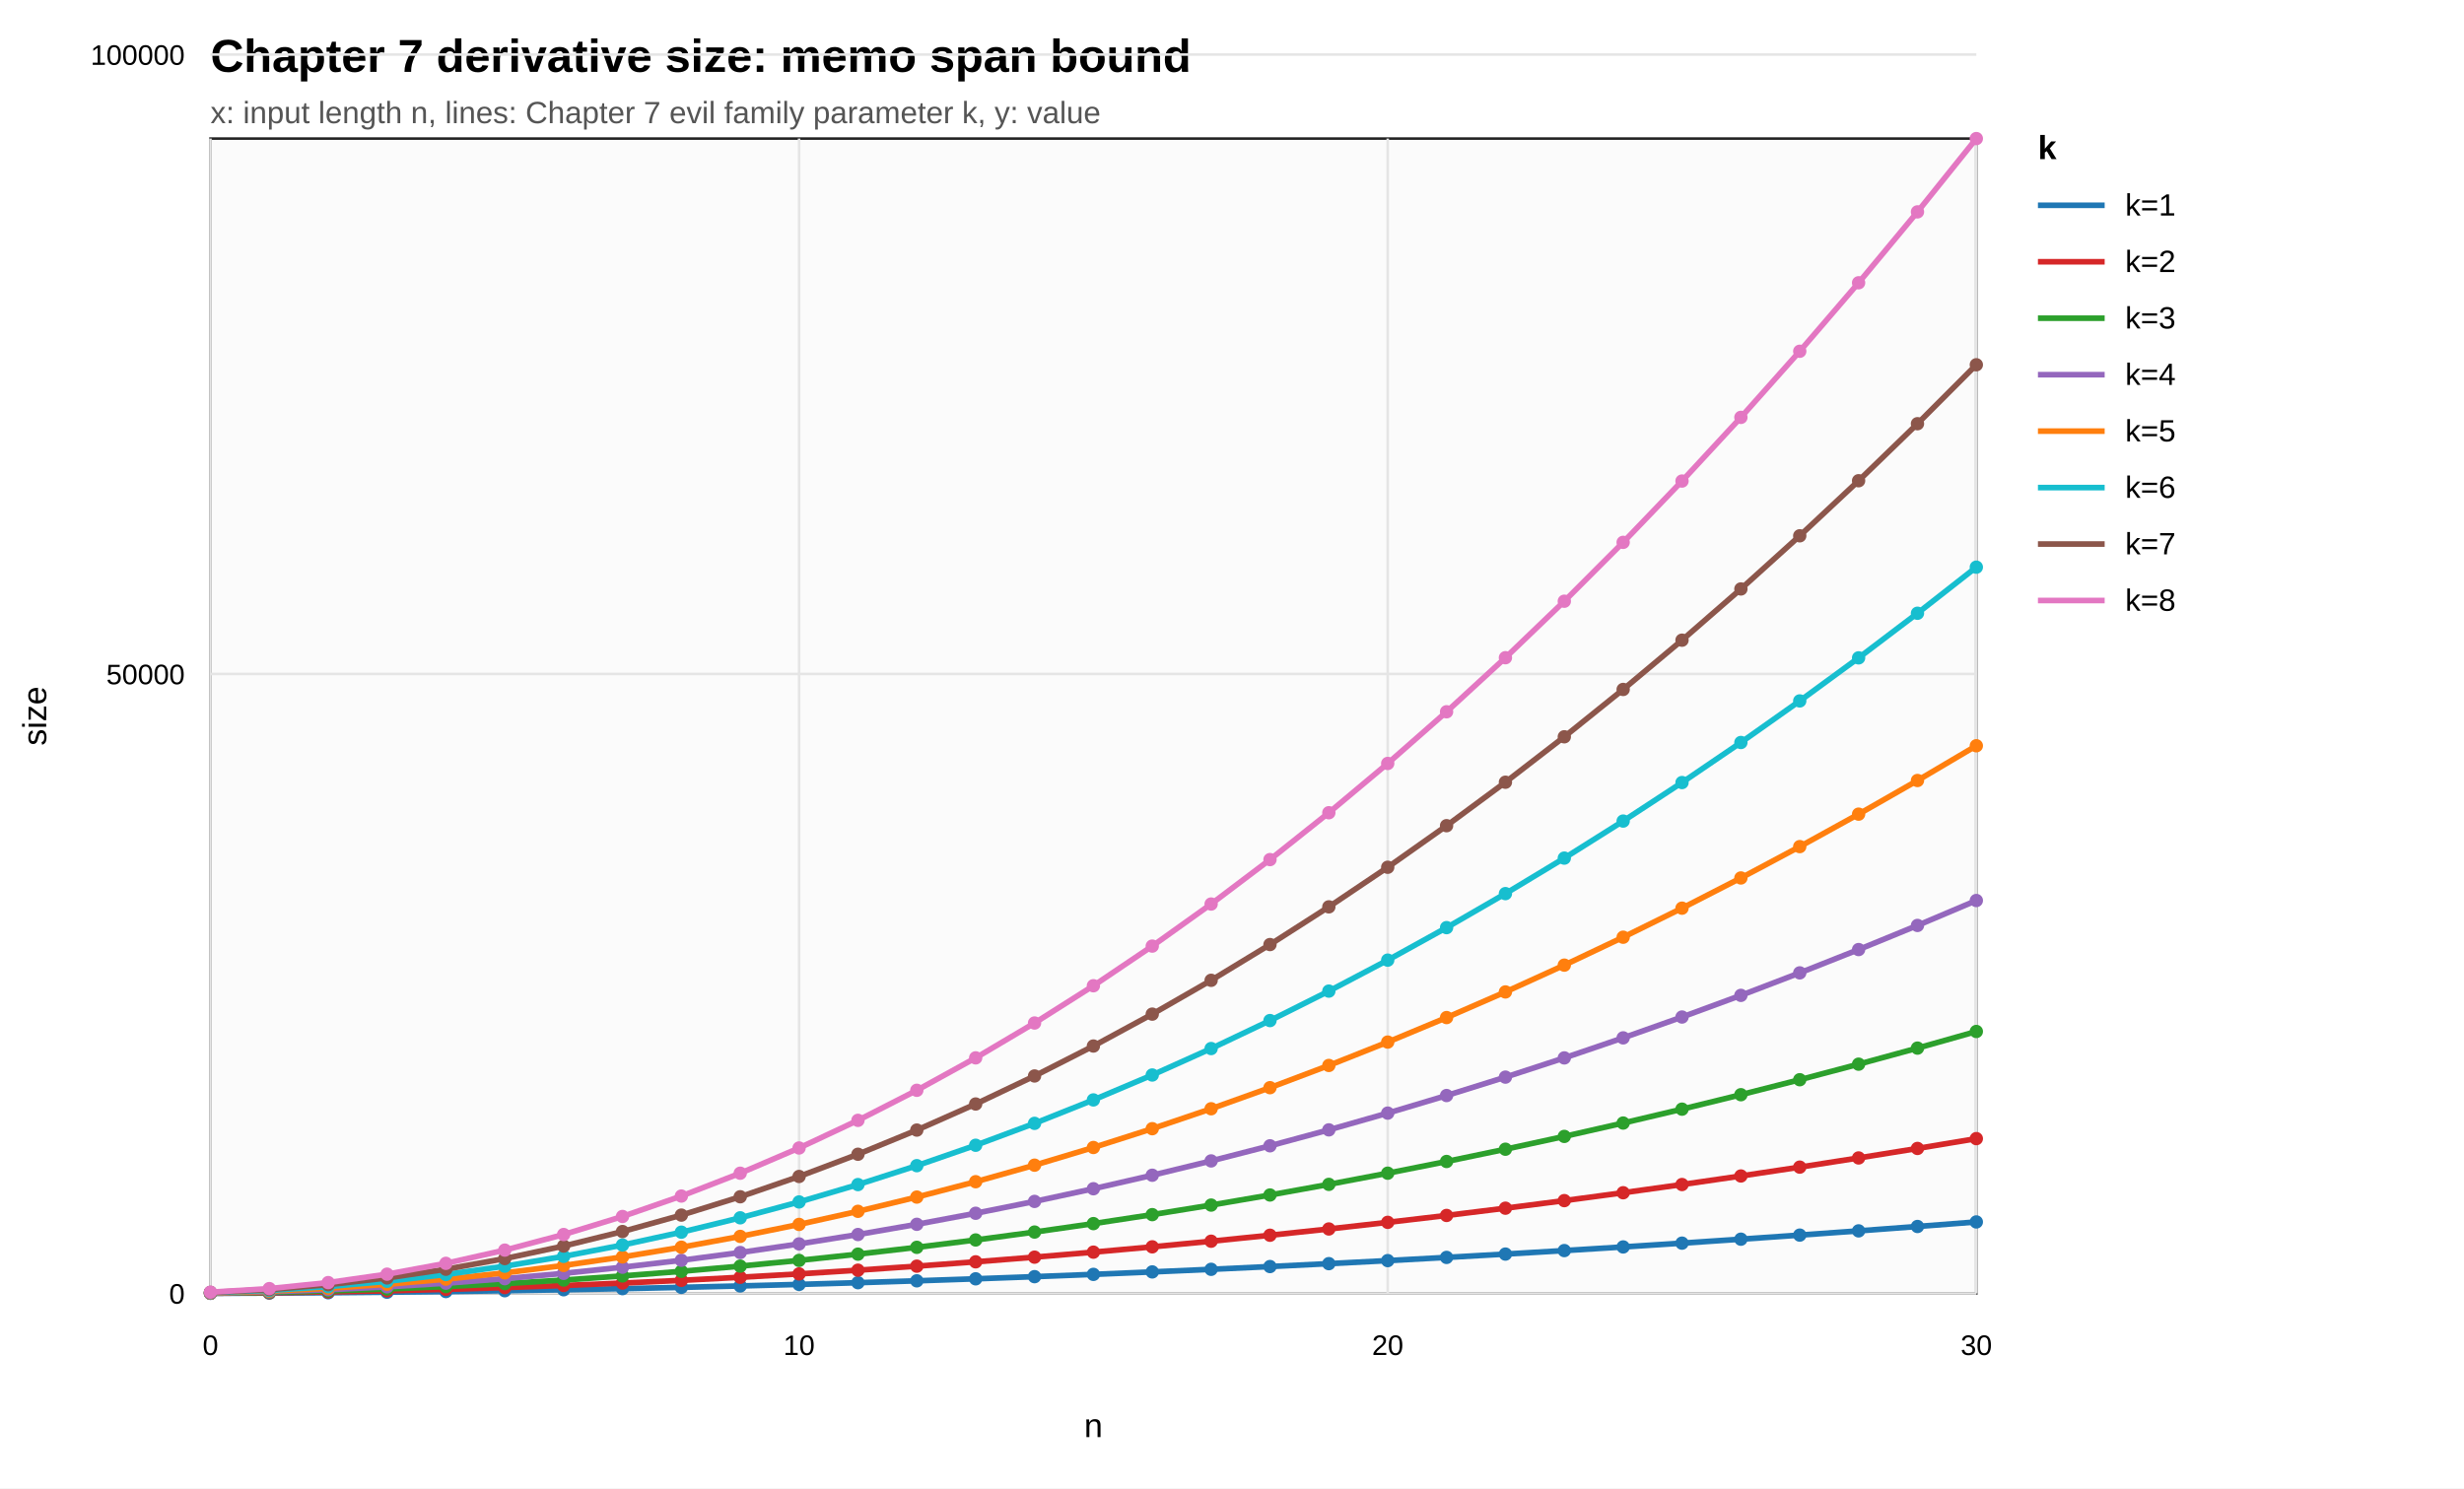
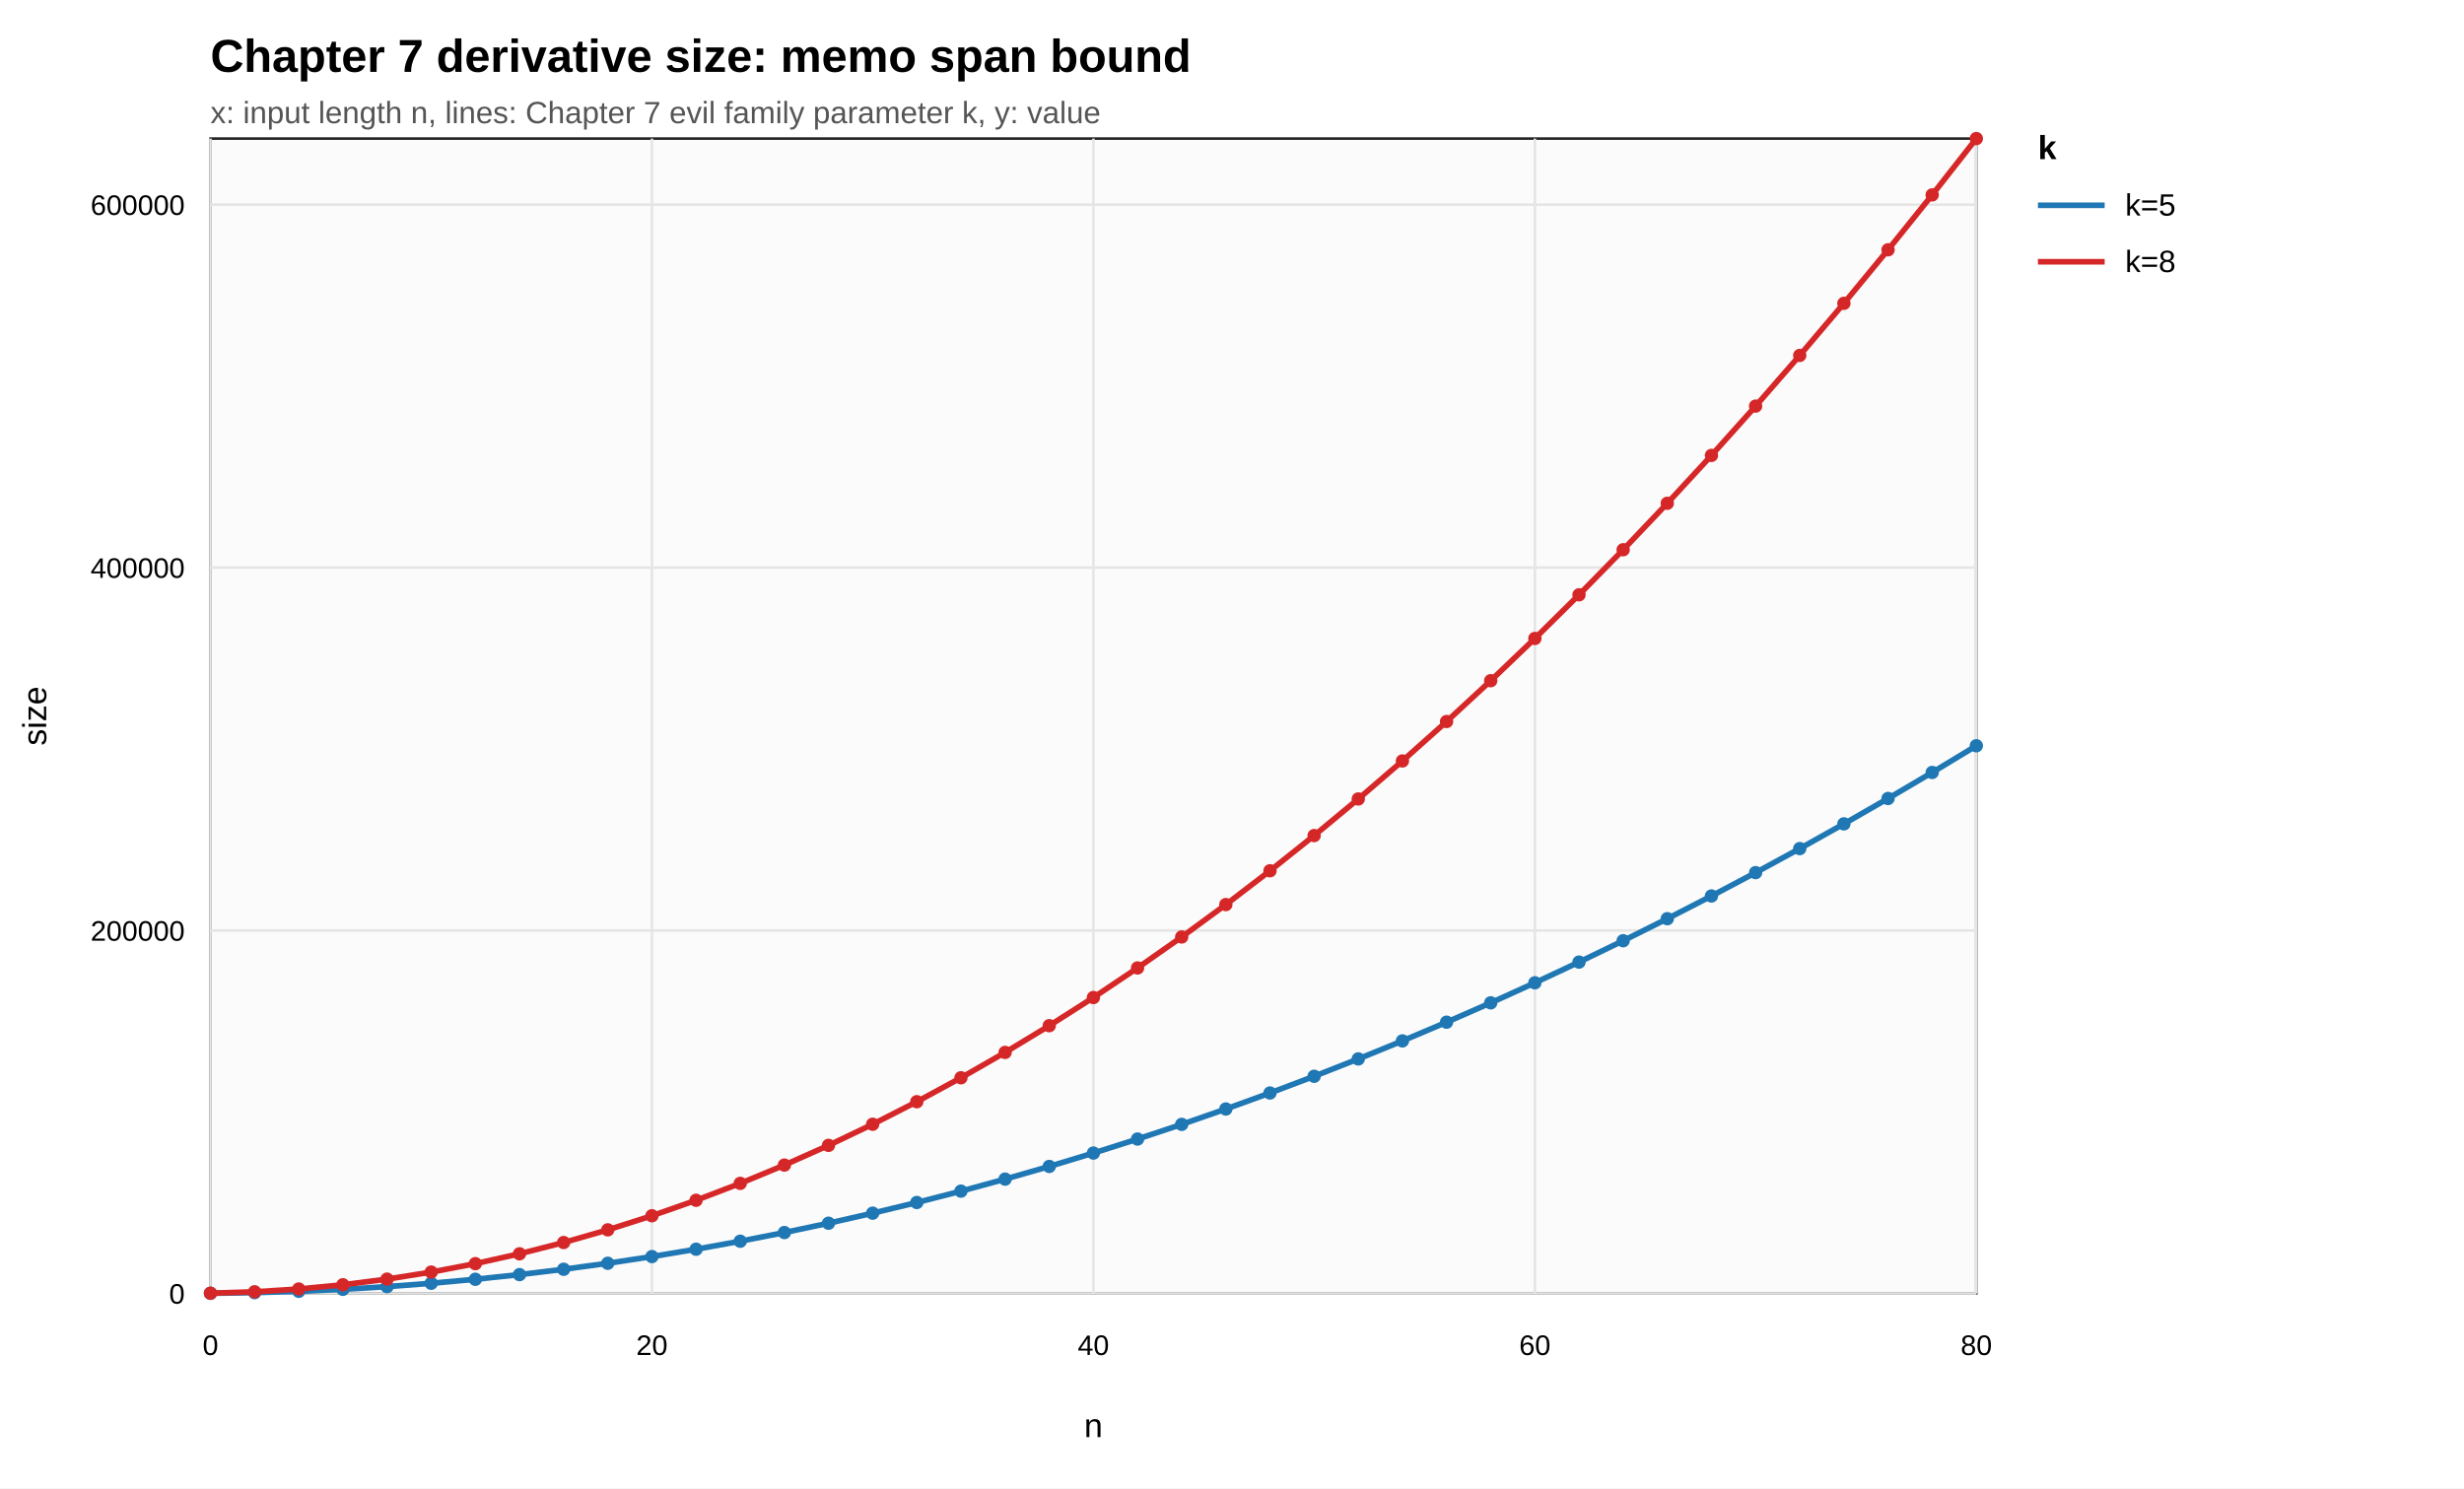
<svg xmlns="http://www.w3.org/2000/svg" width="960" height="580" viewBox="0 0 960 580">
  <rect width="100%" height="100%" fill="#ffffff" />
  <text x="82" y="28" font-family="Arial, sans-serif" font-size="18" font-weight="700">Chapter 7 derivative size: memo span bound</text>
  <text x="82" y="48" font-family="Arial, sans-serif" font-size="12" fill="#555">x: input length n, lines: Chapter 7 evil family parameter k, y: value</text>
  <rect x="82" y="54" width="688" height="450" fill="#fbfbfb" stroke="#222" stroke-width="1" />
  <line x1="82.00" y1="54" x2="82.00" y2="504" stroke="#e5e5e5" stroke-width="1" />
  <text x="82.00" y="528" text-anchor="middle" font-family="Arial, sans-serif" font-size="11">0</text>
-   <line x1="311.33" y1="54" x2="311.33" y2="504" stroke="#e5e5e5" stroke-width="1" />
-   <text x="311.33" y="528" text-anchor="middle" font-family="Arial, sans-serif" font-size="11">10</text>
-   <line x1="540.67" y1="54" x2="540.67" y2="504" stroke="#e5e5e5" stroke-width="1" />
-   <text x="540.67" y="528" text-anchor="middle" font-family="Arial, sans-serif" font-size="11">20</text>
+   <line x1="254.00" y1="54" x2="254.00" y2="504" stroke="#e5e5e5" stroke-width="1" />
+   <text x="254.00" y="528" text-anchor="middle" font-family="Arial, sans-serif" font-size="11">20</text>
+   <line x1="426.00" y1="54" x2="426.00" y2="504" stroke="#e5e5e5" stroke-width="1" />
+   <text x="426.00" y="528" text-anchor="middle" font-family="Arial, sans-serif" font-size="11">40</text>
+   <line x1="598.00" y1="54" x2="598.00" y2="504" stroke="#e5e5e5" stroke-width="1" />
+   <text x="598.00" y="528" text-anchor="middle" font-family="Arial, sans-serif" font-size="11">60</text>
  <line x1="770.00" y1="54" x2="770.00" y2="504" stroke="#e5e5e5" stroke-width="1" />
-   <text x="770.00" y="528" text-anchor="middle" font-family="Arial, sans-serif" font-size="11">30</text>
+   <text x="770.00" y="528" text-anchor="middle" font-family="Arial, sans-serif" font-size="11">80</text>
  <line x1="82" y1="504.00" x2="770" y2="504.00" stroke="#e5e5e5" stroke-width="1" />
  <text x="72" y="508.00" text-anchor="end" font-family="Arial, sans-serif" font-size="11">0</text>
-   <line x1="82" y1="262.63" x2="770" y2="262.63" stroke="#e5e5e5" stroke-width="1" />
-   <text x="72" y="266.63" text-anchor="end" font-family="Arial, sans-serif" font-size="11">50000</text>
-   <line x1="82" y1="21.26" x2="770" y2="21.26" stroke="#e5e5e5" stroke-width="1" />
-   <text x="72" y="25.26" text-anchor="end" font-family="Arial, sans-serif" font-size="11">100000</text>
+   <line x1="82" y1="362.58" x2="770" y2="362.58" stroke="#e5e5e5" stroke-width="1" />
+   <text x="72" y="366.58" text-anchor="end" font-family="Arial, sans-serif" font-size="11">200000</text>
+   <line x1="82" y1="221.17" x2="770" y2="221.17" stroke="#e5e5e5" stroke-width="1" />
+   <text x="72" y="225.17" text-anchor="end" font-family="Arial, sans-serif" font-size="11">400000</text>
+   <line x1="82" y1="79.75" x2="770" y2="79.75" stroke="#e5e5e5" stroke-width="1" />
+   <text x="72" y="83.75" text-anchor="end" font-family="Arial, sans-serif" font-size="11">600000</text>
  <text x="426.00" y="560" text-anchor="middle" font-family="Arial, sans-serif" font-size="13">n</text>
  <text x="18" y="279.00" transform="rotate(-90 18,279.00)" text-anchor="middle" font-family="Arial, sans-serif" font-size="13">size</text>
-   <path d="M82.00,503.97 L104.93,503.88 L127.87,503.74 L150.80,503.54 L173.73,503.28 L196.67,502.96 L219.60,502.58 L242.53,502.15 L265.47,501.65 L288.40,501.10 L311.33,500.50 L334.27,499.83 L357.20,499.10 L380.13,498.32 L403.07,497.48 L426.00,496.59 L448.93,495.63 L471.87,494.62 L494.80,493.54 L517.73,492.41 L540.67,491.23 L563.60,489.98 L586.53,488.68 L609.47,487.32 L632.40,485.90 L655.33,484.42 L678.27,482.88 L701.20,481.29 L724.13,479.64 L747.07,477.93 L770.00,476.16" fill="none" stroke="#1f77b4" stroke-width="2.2" />
+   <path d="M82.00,503.97 L99.20,503.71 L116.40,503.19 L133.60,502.41 L150.80,501.37 L168.00,500.06 L185.20,498.50 L202.40,496.68 L219.60,494.60 L236.80,492.26 L254.00,489.66 L271.20,486.79 L288.40,483.67 L305.60,480.29 L322.80,476.65 L340.00,472.74 L357.20,468.58 L374.40,464.16 L391.60,459.47 L408.80,454.53 L426.00,449.32 L443.20,443.86 L460.40,438.14 L477.60,432.15 L494.80,425.91 L512.00,419.40 L529.20,412.63 L546.40,405.61 L563.60,398.32 L580.80,390.78 L598.00,382.97 L615.20,374.90 L632.40,366.58 L649.60,357.99 L666.80,349.14 L684.00,340.04 L701.20,330.67 L718.40,321.04 L735.60,311.15 L752.80,301.01 L770.00,290.60" fill="none" stroke="#1f77b4" stroke-width="2.2" />
  <circle cx="82.00" cy="503.97" r="2.6" fill="#1f77b4" />
-   <circle cx="104.93" cy="503.88" r="2.6" fill="#1f77b4" />
-   <circle cx="127.87" cy="503.74" r="2.6" fill="#1f77b4" />
-   <circle cx="150.80" cy="503.54" r="2.6" fill="#1f77b4" />
-   <circle cx="173.73" cy="503.28" r="2.6" fill="#1f77b4" />
-   <circle cx="196.67" cy="502.96" r="2.6" fill="#1f77b4" />
-   <circle cx="219.60" cy="502.58" r="2.6" fill="#1f77b4" />
-   <circle cx="242.53" cy="502.15" r="2.6" fill="#1f77b4" />
-   <circle cx="265.47" cy="501.65" r="2.6" fill="#1f77b4" />
-   <circle cx="288.40" cy="501.10" r="2.6" fill="#1f77b4" />
-   <circle cx="311.33" cy="500.50" r="2.6" fill="#1f77b4" />
-   <circle cx="334.27" cy="499.83" r="2.6" fill="#1f77b4" />
-   <circle cx="357.20" cy="499.10" r="2.6" fill="#1f77b4" />
-   <circle cx="380.13" cy="498.32" r="2.6" fill="#1f77b4" />
-   <circle cx="403.07" cy="497.48" r="2.6" fill="#1f77b4" />
-   <circle cx="426.00" cy="496.59" r="2.6" fill="#1f77b4" />
-   <circle cx="448.93" cy="495.63" r="2.6" fill="#1f77b4" />
-   <circle cx="471.87" cy="494.62" r="2.6" fill="#1f77b4" />
-   <circle cx="494.80" cy="493.54" r="2.6" fill="#1f77b4" />
-   <circle cx="517.73" cy="492.41" r="2.6" fill="#1f77b4" />
-   <circle cx="540.67" cy="491.23" r="2.6" fill="#1f77b4" />
-   <circle cx="563.60" cy="489.98" r="2.6" fill="#1f77b4" />
-   <circle cx="586.53" cy="488.68" r="2.6" fill="#1f77b4" />
-   <circle cx="609.47" cy="487.32" r="2.6" fill="#1f77b4" />
-   <circle cx="632.40" cy="485.90" r="2.6" fill="#1f77b4" />
-   <circle cx="655.33" cy="484.42" r="2.6" fill="#1f77b4" />
-   <circle cx="678.27" cy="482.88" r="2.6" fill="#1f77b4" />
-   <circle cx="701.20" cy="481.29" r="2.6" fill="#1f77b4" />
-   <circle cx="724.13" cy="479.64" r="2.6" fill="#1f77b4" />
-   <circle cx="747.07" cy="477.93" r="2.6" fill="#1f77b4" />
-   <circle cx="770.00" cy="476.16" r="2.6" fill="#1f77b4" />
-   <path d="M82.00,503.94 L104.93,503.75 L127.87,503.44 L150.80,503.00 L173.73,502.43 L196.67,501.74 L219.60,500.92 L242.53,499.98 L265.47,498.92 L288.40,497.72 L311.33,496.41 L334.27,494.96 L357.20,493.39 L380.13,491.70 L403.07,489.88 L426.00,487.93 L448.93,485.86 L471.87,483.67 L494.80,481.34 L517.73,478.90 L540.67,476.32 L563.60,473.63 L586.53,470.80 L609.47,467.85 L632.40,464.78 L655.33,461.58 L678.27,458.25 L701.20,454.80 L724.13,451.22 L747.07,447.52 L770.00,443.69" fill="none" stroke="#d62728" stroke-width="2.2" />
-   <circle cx="82.00" cy="503.94" r="2.6" fill="#d62728" />
-   <circle cx="104.93" cy="503.75" r="2.6" fill="#d62728" />
-   <circle cx="127.87" cy="503.44" r="2.6" fill="#d62728" />
-   <circle cx="150.80" cy="503.00" r="2.6" fill="#d62728" />
-   <circle cx="173.73" cy="502.43" r="2.6" fill="#d62728" />
-   <circle cx="196.67" cy="501.74" r="2.6" fill="#d62728" />
-   <circle cx="219.60" cy="500.92" r="2.6" fill="#d62728" />
-   <circle cx="242.53" cy="499.98" r="2.6" fill="#d62728" />
-   <circle cx="265.47" cy="498.92" r="2.6" fill="#d62728" />
-   <circle cx="288.40" cy="497.72" r="2.6" fill="#d62728" />
-   <circle cx="311.33" cy="496.41" r="2.6" fill="#d62728" />
-   <circle cx="334.27" cy="494.96" r="2.6" fill="#d62728" />
-   <circle cx="357.20" cy="493.39" r="2.6" fill="#d62728" />
-   <circle cx="380.13" cy="491.70" r="2.6" fill="#d62728" />
-   <circle cx="403.07" cy="489.88" r="2.6" fill="#d62728" />
-   <circle cx="426.00" cy="487.93" r="2.6" fill="#d62728" />
-   <circle cx="448.93" cy="485.86" r="2.6" fill="#d62728" />
-   <circle cx="471.87" cy="483.67" r="2.6" fill="#d62728" />
-   <circle cx="494.80" cy="481.34" r="2.6" fill="#d62728" />
-   <circle cx="517.73" cy="478.90" r="2.6" fill="#d62728" />
-   <circle cx="540.67" cy="476.32" r="2.6" fill="#d62728" />
-   <circle cx="563.60" cy="473.63" r="2.6" fill="#d62728" />
-   <circle cx="586.53" cy="470.80" r="2.6" fill="#d62728" />
-   <circle cx="609.47" cy="467.85" r="2.6" fill="#d62728" />
-   <circle cx="632.40" cy="464.78" r="2.6" fill="#d62728" />
-   <circle cx="655.33" cy="461.58" r="2.6" fill="#d62728" />
-   <circle cx="678.27" cy="458.25" r="2.6" fill="#d62728" />
-   <circle cx="701.20" cy="454.80" r="2.6" fill="#d62728" />
-   <circle cx="724.13" cy="451.22" r="2.6" fill="#d62728" />
-   <circle cx="747.07" cy="447.52" r="2.6" fill="#d62728" />
-   <circle cx="770.00" cy="443.69" r="2.6" fill="#d62728" />
-   <path d="M82.00,503.89 L104.93,503.58 L127.87,503.04 L150.80,502.30 L173.73,501.34 L196.67,500.18 L219.60,498.80 L242.53,497.20 L265.47,495.40 L288.40,493.38 L311.33,491.15 L334.27,488.71 L357.20,486.05 L380.13,483.18 L403.07,480.10 L426.00,476.81 L448.93,473.31 L471.87,469.59 L494.80,465.66 L517.73,461.52 L540.67,457.16 L563.60,452.60 L586.53,447.82 L609.47,442.83 L632.40,437.62 L655.33,432.21 L678.27,426.58 L701.20,420.74 L724.13,414.68 L747.07,408.42 L770.00,401.94" fill="none" stroke="#2ca02c" stroke-width="2.2" />
-   <circle cx="82.00" cy="503.89" r="2.6" fill="#2ca02c" />
-   <circle cx="104.93" cy="503.58" r="2.6" fill="#2ca02c" />
-   <circle cx="127.87" cy="503.04" r="2.6" fill="#2ca02c" />
-   <circle cx="150.80" cy="502.30" r="2.6" fill="#2ca02c" />
-   <circle cx="173.73" cy="501.34" r="2.6" fill="#2ca02c" />
-   <circle cx="196.67" cy="500.18" r="2.6" fill="#2ca02c" />
-   <circle cx="219.60" cy="498.80" r="2.6" fill="#2ca02c" />
-   <circle cx="242.53" cy="497.20" r="2.6" fill="#2ca02c" />
-   <circle cx="265.47" cy="495.40" r="2.6" fill="#2ca02c" />
-   <circle cx="288.40" cy="493.38" r="2.6" fill="#2ca02c" />
-   <circle cx="311.33" cy="491.15" r="2.6" fill="#2ca02c" />
-   <circle cx="334.27" cy="488.71" r="2.6" fill="#2ca02c" />
-   <circle cx="357.20" cy="486.05" r="2.6" fill="#2ca02c" />
-   <circle cx="380.13" cy="483.18" r="2.6" fill="#2ca02c" />
-   <circle cx="403.07" cy="480.10" r="2.6" fill="#2ca02c" />
-   <circle cx="426.00" cy="476.81" r="2.6" fill="#2ca02c" />
-   <circle cx="448.93" cy="473.31" r="2.6" fill="#2ca02c" />
-   <circle cx="471.87" cy="469.59" r="2.6" fill="#2ca02c" />
-   <circle cx="494.80" cy="465.66" r="2.6" fill="#2ca02c" />
-   <circle cx="517.73" cy="461.52" r="2.6" fill="#2ca02c" />
-   <circle cx="540.67" cy="457.16" r="2.6" fill="#2ca02c" />
-   <circle cx="563.60" cy="452.60" r="2.6" fill="#2ca02c" />
-   <circle cx="586.53" cy="447.82" r="2.6" fill="#2ca02c" />
-   <circle cx="609.47" cy="442.83" r="2.6" fill="#2ca02c" />
-   <circle cx="632.40" cy="437.62" r="2.6" fill="#2ca02c" />
-   <circle cx="655.33" cy="432.21" r="2.6" fill="#2ca02c" />
-   <circle cx="678.27" cy="426.58" r="2.6" fill="#2ca02c" />
-   <circle cx="701.20" cy="420.74" r="2.6" fill="#2ca02c" />
-   <circle cx="724.13" cy="414.68" r="2.6" fill="#2ca02c" />
-   <circle cx="747.07" cy="408.42" r="2.6" fill="#2ca02c" />
-   <circle cx="770.00" cy="401.94" r="2.6" fill="#2ca02c" />
-   <path d="M82.00,503.84 L104.93,503.36 L127.87,502.57 L150.80,501.45 L173.73,500.02 L196.67,498.26 L219.60,496.19 L242.53,493.80 L265.47,491.10 L288.40,488.07 L311.33,484.72 L334.27,481.06 L357.20,477.08 L380.13,472.78 L403.07,468.16 L426.00,463.22 L448.93,457.96 L471.87,452.38 L494.80,446.49 L517.73,440.28 L540.67,433.75 L563.60,426.90 L586.53,419.73 L609.47,412.24 L632.40,404.43 L655.33,396.31 L678.27,387.87 L701.20,379.10 L724.13,370.02 L747.07,360.62 L770.00,350.91" fill="none" stroke="#9467bd" stroke-width="2.2" />
-   <circle cx="82.00" cy="503.84" r="2.6" fill="#9467bd" />
-   <circle cx="104.93" cy="503.36" r="2.6" fill="#9467bd" />
-   <circle cx="127.87" cy="502.57" r="2.6" fill="#9467bd" />
-   <circle cx="150.80" cy="501.45" r="2.6" fill="#9467bd" />
-   <circle cx="173.73" cy="500.02" r="2.6" fill="#9467bd" />
-   <circle cx="196.67" cy="498.26" r="2.6" fill="#9467bd" />
-   <circle cx="219.60" cy="496.19" r="2.6" fill="#9467bd" />
-   <circle cx="242.53" cy="493.80" r="2.6" fill="#9467bd" />
-   <circle cx="265.47" cy="491.10" r="2.6" fill="#9467bd" />
-   <circle cx="288.40" cy="488.07" r="2.6" fill="#9467bd" />
-   <circle cx="311.33" cy="484.72" r="2.6" fill="#9467bd" />
-   <circle cx="334.27" cy="481.06" r="2.6" fill="#9467bd" />
-   <circle cx="357.20" cy="477.08" r="2.6" fill="#9467bd" />
-   <circle cx="380.13" cy="472.78" r="2.6" fill="#9467bd" />
-   <circle cx="403.07" cy="468.16" r="2.6" fill="#9467bd" />
-   <circle cx="426.00" cy="463.22" r="2.6" fill="#9467bd" />
-   <circle cx="448.93" cy="457.96" r="2.6" fill="#9467bd" />
-   <circle cx="471.87" cy="452.38" r="2.6" fill="#9467bd" />
-   <circle cx="494.80" cy="446.49" r="2.6" fill="#9467bd" />
-   <circle cx="517.73" cy="440.28" r="2.6" fill="#9467bd" />
-   <circle cx="540.67" cy="433.75" r="2.6" fill="#9467bd" />
-   <circle cx="563.60" cy="426.90" r="2.6" fill="#9467bd" />
-   <circle cx="586.53" cy="419.73" r="2.6" fill="#9467bd" />
-   <circle cx="609.47" cy="412.24" r="2.6" fill="#9467bd" />
-   <circle cx="632.40" cy="404.43" r="2.6" fill="#9467bd" />
-   <circle cx="655.33" cy="396.31" r="2.6" fill="#9467bd" />
-   <circle cx="678.27" cy="387.87" r="2.6" fill="#9467bd" />
-   <circle cx="701.20" cy="379.10" r="2.6" fill="#9467bd" />
-   <circle cx="724.13" cy="370.02" r="2.6" fill="#9467bd" />
-   <circle cx="747.07" cy="360.62" r="2.6" fill="#9467bd" />
-   <circle cx="770.00" cy="350.91" r="2.6" fill="#9467bd" />
-   <path d="M82.00,503.78 L104.93,503.11 L127.87,502.00 L150.80,500.45 L173.73,498.45 L196.67,496.01 L219.60,493.12 L242.53,489.79 L265.47,486.01 L288.40,481.79 L311.33,477.13 L334.27,472.02 L357.20,466.47 L380.13,460.48 L403.07,454.04 L426.00,447.15 L448.93,439.82 L471.87,432.05 L494.80,423.84 L517.73,415.18 L540.67,406.07 L563.60,396.52 L586.53,386.53 L609.47,376.09 L632.40,365.21 L655.33,353.89 L678.27,342.12 L701.20,329.90 L724.13,317.25 L747.07,304.14 L770.00,290.60" fill="none" stroke="#ff7f0e" stroke-width="2.2" />
-   <circle cx="82.00" cy="503.78" r="2.6" fill="#ff7f0e" />
-   <circle cx="104.93" cy="503.11" r="2.6" fill="#ff7f0e" />
-   <circle cx="127.87" cy="502.00" r="2.6" fill="#ff7f0e" />
-   <circle cx="150.80" cy="500.45" r="2.6" fill="#ff7f0e" />
-   <circle cx="173.73" cy="498.45" r="2.6" fill="#ff7f0e" />
-   <circle cx="196.67" cy="496.01" r="2.6" fill="#ff7f0e" />
-   <circle cx="219.60" cy="493.12" r="2.6" fill="#ff7f0e" />
-   <circle cx="242.53" cy="489.79" r="2.6" fill="#ff7f0e" />
-   <circle cx="265.47" cy="486.01" r="2.6" fill="#ff7f0e" />
-   <circle cx="288.40" cy="481.79" r="2.6" fill="#ff7f0e" />
-   <circle cx="311.33" cy="477.13" r="2.6" fill="#ff7f0e" />
-   <circle cx="334.27" cy="472.02" r="2.6" fill="#ff7f0e" />
-   <circle cx="357.20" cy="466.47" r="2.6" fill="#ff7f0e" />
-   <circle cx="380.13" cy="460.48" r="2.6" fill="#ff7f0e" />
-   <circle cx="403.07" cy="454.04" r="2.6" fill="#ff7f0e" />
-   <circle cx="426.00" cy="447.15" r="2.6" fill="#ff7f0e" />
-   <circle cx="448.93" cy="439.82" r="2.6" fill="#ff7f0e" />
-   <circle cx="471.87" cy="432.05" r="2.6" fill="#ff7f0e" />
-   <circle cx="494.80" cy="423.84" r="2.6" fill="#ff7f0e" />
-   <circle cx="517.73" cy="415.18" r="2.6" fill="#ff7f0e" />
-   <circle cx="540.67" cy="406.07" r="2.6" fill="#ff7f0e" />
-   <circle cx="563.60" cy="396.52" r="2.6" fill="#ff7f0e" />
-   <circle cx="586.53" cy="386.53" r="2.6" fill="#ff7f0e" />
-   <circle cx="609.47" cy="376.09" r="2.6" fill="#ff7f0e" />
-   <circle cx="632.40" cy="365.21" r="2.6" fill="#ff7f0e" />
-   <circle cx="655.33" cy="353.89" r="2.6" fill="#ff7f0e" />
-   <circle cx="678.27" cy="342.12" r="2.6" fill="#ff7f0e" />
-   <circle cx="701.20" cy="329.90" r="2.6" fill="#ff7f0e" />
-   <circle cx="724.13" cy="317.25" r="2.6" fill="#ff7f0e" />
-   <circle cx="747.07" cy="304.14" r="2.6" fill="#ff7f0e" />
-   <circle cx="770.00" cy="290.60" r="2.6" fill="#ff7f0e" />
-   <path d="M82.00,503.71 L104.93,502.82 L127.87,501.35 L150.80,499.29 L173.73,496.64 L196.67,493.40 L219.60,489.57 L242.53,485.15 L265.47,480.15 L288.40,474.55 L311.33,468.37 L334.27,461.60 L357.20,454.23 L380.13,446.28 L403.07,437.74 L426.00,428.61 L448.93,418.90 L471.87,408.59 L494.80,397.69 L517.73,386.21 L540.67,374.14 L563.60,361.47 L586.53,348.22 L609.47,334.38 L632.40,319.95 L655.33,304.94 L678.27,289.33 L701.20,273.13 L724.13,256.35 L747.07,238.97 L770.00,221.01" fill="none" stroke="#17becf" stroke-width="2.2" />
-   <circle cx="82.00" cy="503.71" r="2.6" fill="#17becf" />
-   <circle cx="104.93" cy="502.82" r="2.6" fill="#17becf" />
-   <circle cx="127.87" cy="501.35" r="2.6" fill="#17becf" />
-   <circle cx="150.80" cy="499.29" r="2.6" fill="#17becf" />
-   <circle cx="173.73" cy="496.64" r="2.6" fill="#17becf" />
-   <circle cx="196.67" cy="493.40" r="2.6" fill="#17becf" />
-   <circle cx="219.60" cy="489.57" r="2.6" fill="#17becf" />
-   <circle cx="242.53" cy="485.15" r="2.6" fill="#17becf" />
-   <circle cx="265.47" cy="480.15" r="2.6" fill="#17becf" />
-   <circle cx="288.40" cy="474.55" r="2.6" fill="#17becf" />
-   <circle cx="311.33" cy="468.37" r="2.6" fill="#17becf" />
-   <circle cx="334.27" cy="461.60" r="2.6" fill="#17becf" />
-   <circle cx="357.20" cy="454.23" r="2.6" fill="#17becf" />
-   <circle cx="380.13" cy="446.28" r="2.6" fill="#17becf" />
-   <circle cx="403.07" cy="437.74" r="2.6" fill="#17becf" />
-   <circle cx="426.00" cy="428.61" r="2.6" fill="#17becf" />
-   <circle cx="448.93" cy="418.90" r="2.6" fill="#17becf" />
-   <circle cx="471.87" cy="408.59" r="2.6" fill="#17becf" />
-   <circle cx="494.80" cy="397.69" r="2.6" fill="#17becf" />
-   <circle cx="517.73" cy="386.21" r="2.6" fill="#17becf" />
-   <circle cx="540.67" cy="374.14" r="2.6" fill="#17becf" />
-   <circle cx="563.60" cy="361.47" r="2.6" fill="#17becf" />
-   <circle cx="586.53" cy="348.22" r="2.6" fill="#17becf" />
-   <circle cx="609.47" cy="334.38" r="2.6" fill="#17becf" />
-   <circle cx="632.40" cy="319.95" r="2.6" fill="#17becf" />
-   <circle cx="655.33" cy="304.94" r="2.6" fill="#17becf" />
-   <circle cx="678.27" cy="289.33" r="2.6" fill="#17becf" />
-   <circle cx="701.20" cy="273.13" r="2.6" fill="#17becf" />
-   <circle cx="724.13" cy="256.35" r="2.6" fill="#17becf" />
-   <circle cx="747.07" cy="238.97" r="2.6" fill="#17becf" />
-   <circle cx="770.00" cy="221.01" r="2.6" fill="#17becf" />
-   <path d="M82.00,503.62 L104.93,502.49 L127.87,500.61 L150.80,497.98 L173.73,494.59 L196.67,490.44 L219.60,485.55 L242.53,479.90 L265.47,473.50 L288.40,466.35 L311.33,458.44 L334.27,449.78 L357.20,440.36 L380.13,430.20 L403.07,419.28 L426.00,407.61 L448.93,395.18 L471.87,382.00 L494.80,368.07 L517.73,353.38 L540.67,337.95 L563.60,321.75 L586.53,304.81 L609.47,287.11 L632.40,268.66 L655.33,249.46 L678.27,229.50 L701.20,208.79 L724.13,187.33 L747.07,165.11 L770.00,142.14" fill="none" stroke="#8c564b" stroke-width="2.2" />
-   <circle cx="82.00" cy="503.62" r="2.6" fill="#8c564b" />
-   <circle cx="104.93" cy="502.49" r="2.6" fill="#8c564b" />
-   <circle cx="127.87" cy="500.61" r="2.6" fill="#8c564b" />
-   <circle cx="150.80" cy="497.98" r="2.6" fill="#8c564b" />
-   <circle cx="173.73" cy="494.59" r="2.6" fill="#8c564b" />
-   <circle cx="196.67" cy="490.44" r="2.6" fill="#8c564b" />
-   <circle cx="219.60" cy="485.55" r="2.6" fill="#8c564b" />
-   <circle cx="242.53" cy="479.90" r="2.6" fill="#8c564b" />
-   <circle cx="265.47" cy="473.50" r="2.6" fill="#8c564b" />
-   <circle cx="288.40" cy="466.35" r="2.6" fill="#8c564b" />
-   <circle cx="311.33" cy="458.44" r="2.6" fill="#8c564b" />
-   <circle cx="334.27" cy="449.78" r="2.6" fill="#8c564b" />
-   <circle cx="357.20" cy="440.36" r="2.6" fill="#8c564b" />
-   <circle cx="380.13" cy="430.20" r="2.6" fill="#8c564b" />
-   <circle cx="403.07" cy="419.28" r="2.6" fill="#8c564b" />
-   <circle cx="426.00" cy="407.61" r="2.6" fill="#8c564b" />
-   <circle cx="448.93" cy="395.18" r="2.6" fill="#8c564b" />
-   <circle cx="471.87" cy="382.00" r="2.6" fill="#8c564b" />
-   <circle cx="494.80" cy="368.07" r="2.6" fill="#8c564b" />
-   <circle cx="517.73" cy="353.38" r="2.6" fill="#8c564b" />
-   <circle cx="540.67" cy="337.95" r="2.6" fill="#8c564b" />
-   <circle cx="563.60" cy="321.75" r="2.6" fill="#8c564b" />
-   <circle cx="586.53" cy="304.81" r="2.6" fill="#8c564b" />
-   <circle cx="609.47" cy="287.11" r="2.6" fill="#8c564b" />
-   <circle cx="632.40" cy="268.66" r="2.6" fill="#8c564b" />
-   <circle cx="655.33" cy="249.46" r="2.6" fill="#8c564b" />
-   <circle cx="678.27" cy="229.50" r="2.6" fill="#8c564b" />
-   <circle cx="701.20" cy="208.79" r="2.6" fill="#8c564b" />
-   <circle cx="724.13" cy="187.33" r="2.6" fill="#8c564b" />
-   <circle cx="747.07" cy="165.11" r="2.6" fill="#8c564b" />
-   <circle cx="770.00" cy="142.14" r="2.6" fill="#8c564b" />
-   <path d="M82.00,503.53 L104.93,502.13 L127.87,499.79 L150.80,496.51 L173.73,492.29 L196.67,487.14 L219.60,481.06 L242.53,474.03 L265.47,466.07 L288.40,457.17 L311.33,447.34 L334.27,436.57 L357.20,424.86 L380.13,412.22 L403.07,398.64 L426.00,384.12 L448.93,368.67 L471.87,352.28 L494.80,334.96 L517.73,316.70 L540.67,297.50 L563.60,277.36 L586.53,256.29 L609.47,234.28 L632.40,211.34 L655.33,187.45 L678.27,162.64 L701.20,136.88 L724.13,110.19 L747.07,82.56 L770.00,54.00" fill="none" stroke="#e377c2" stroke-width="2.2" />
-   <circle cx="82.00" cy="503.53" r="2.6" fill="#e377c2" />
-   <circle cx="104.93" cy="502.13" r="2.6" fill="#e377c2" />
-   <circle cx="127.87" cy="499.79" r="2.6" fill="#e377c2" />
-   <circle cx="150.80" cy="496.51" r="2.6" fill="#e377c2" />
-   <circle cx="173.73" cy="492.29" r="2.6" fill="#e377c2" />
-   <circle cx="196.67" cy="487.14" r="2.6" fill="#e377c2" />
-   <circle cx="219.60" cy="481.06" r="2.6" fill="#e377c2" />
-   <circle cx="242.53" cy="474.03" r="2.6" fill="#e377c2" />
-   <circle cx="265.47" cy="466.07" r="2.6" fill="#e377c2" />
-   <circle cx="288.40" cy="457.17" r="2.6" fill="#e377c2" />
-   <circle cx="311.33" cy="447.34" r="2.6" fill="#e377c2" />
-   <circle cx="334.27" cy="436.57" r="2.6" fill="#e377c2" />
-   <circle cx="357.20" cy="424.86" r="2.6" fill="#e377c2" />
-   <circle cx="380.13" cy="412.22" r="2.6" fill="#e377c2" />
-   <circle cx="403.07" cy="398.64" r="2.6" fill="#e377c2" />
-   <circle cx="426.00" cy="384.12" r="2.6" fill="#e377c2" />
-   <circle cx="448.93" cy="368.67" r="2.6" fill="#e377c2" />
-   <circle cx="471.87" cy="352.28" r="2.6" fill="#e377c2" />
-   <circle cx="494.80" cy="334.96" r="2.6" fill="#e377c2" />
-   <circle cx="517.73" cy="316.70" r="2.6" fill="#e377c2" />
-   <circle cx="540.67" cy="297.50" r="2.6" fill="#e377c2" />
-   <circle cx="563.60" cy="277.36" r="2.6" fill="#e377c2" />
-   <circle cx="586.53" cy="256.29" r="2.6" fill="#e377c2" />
-   <circle cx="609.47" cy="234.28" r="2.6" fill="#e377c2" />
-   <circle cx="632.40" cy="211.34" r="2.6" fill="#e377c2" />
-   <circle cx="655.33" cy="187.45" r="2.6" fill="#e377c2" />
-   <circle cx="678.27" cy="162.64" r="2.6" fill="#e377c2" />
-   <circle cx="701.20" cy="136.88" r="2.6" fill="#e377c2" />
-   <circle cx="724.13" cy="110.19" r="2.6" fill="#e377c2" />
-   <circle cx="747.07" cy="82.56" r="2.6" fill="#e377c2" />
-   <circle cx="770.00" cy="54.00" r="2.6" fill="#e377c2" />
+   <circle cx="99.20" cy="503.71" r="2.6" fill="#1f77b4" />
+   <circle cx="116.40" cy="503.19" r="2.6" fill="#1f77b4" />
+   <circle cx="133.60" cy="502.41" r="2.6" fill="#1f77b4" />
+   <circle cx="150.80" cy="501.37" r="2.6" fill="#1f77b4" />
+   <circle cx="168.00" cy="500.06" r="2.6" fill="#1f77b4" />
+   <circle cx="185.20" cy="498.50" r="2.6" fill="#1f77b4" />
+   <circle cx="202.40" cy="496.68" r="2.6" fill="#1f77b4" />
+   <circle cx="219.60" cy="494.60" r="2.6" fill="#1f77b4" />
+   <circle cx="236.80" cy="492.26" r="2.6" fill="#1f77b4" />
+   <circle cx="254.00" cy="489.66" r="2.6" fill="#1f77b4" />
+   <circle cx="271.20" cy="486.79" r="2.6" fill="#1f77b4" />
+   <circle cx="288.40" cy="483.67" r="2.6" fill="#1f77b4" />
+   <circle cx="305.60" cy="480.29" r="2.6" fill="#1f77b4" />
+   <circle cx="322.80" cy="476.65" r="2.6" fill="#1f77b4" />
+   <circle cx="340.00" cy="472.74" r="2.6" fill="#1f77b4" />
+   <circle cx="357.20" cy="468.58" r="2.6" fill="#1f77b4" />
+   <circle cx="374.40" cy="464.16" r="2.6" fill="#1f77b4" />
+   <circle cx="391.60" cy="459.47" r="2.6" fill="#1f77b4" />
+   <circle cx="408.80" cy="454.53" r="2.6" fill="#1f77b4" />
+   <circle cx="426.00" cy="449.32" r="2.6" fill="#1f77b4" />
+   <circle cx="443.20" cy="443.86" r="2.6" fill="#1f77b4" />
+   <circle cx="460.40" cy="438.14" r="2.6" fill="#1f77b4" />
+   <circle cx="477.60" cy="432.15" r="2.6" fill="#1f77b4" />
+   <circle cx="494.80" cy="425.91" r="2.6" fill="#1f77b4" />
+   <circle cx="512.00" cy="419.40" r="2.6" fill="#1f77b4" />
+   <circle cx="529.20" cy="412.63" r="2.6" fill="#1f77b4" />
+   <circle cx="546.40" cy="405.61" r="2.6" fill="#1f77b4" />
+   <circle cx="563.60" cy="398.32" r="2.6" fill="#1f77b4" />
+   <circle cx="580.80" cy="390.78" r="2.6" fill="#1f77b4" />
+   <circle cx="598.00" cy="382.97" r="2.6" fill="#1f77b4" />
+   <circle cx="615.20" cy="374.90" r="2.6" fill="#1f77b4" />
+   <circle cx="632.40" cy="366.58" r="2.6" fill="#1f77b4" />
+   <circle cx="649.60" cy="357.99" r="2.6" fill="#1f77b4" />
+   <circle cx="666.80" cy="349.14" r="2.6" fill="#1f77b4" />
+   <circle cx="684.00" cy="340.04" r="2.6" fill="#1f77b4" />
+   <circle cx="701.20" cy="330.67" r="2.6" fill="#1f77b4" />
+   <circle cx="718.40" cy="321.04" r="2.6" fill="#1f77b4" />
+   <circle cx="735.60" cy="311.15" r="2.6" fill="#1f77b4" />
+   <circle cx="752.80" cy="301.01" r="2.6" fill="#1f77b4" />
+   <circle cx="770.00" cy="290.60" r="2.6" fill="#1f77b4" />
+   <path d="M82.00,503.93 L99.20,503.38 L116.40,502.29 L133.60,500.64 L150.80,498.44 L168.00,495.70 L185.20,492.41 L202.40,488.57 L219.60,484.18 L236.80,479.24 L254.00,473.75 L271.20,467.72 L288.40,461.13 L305.60,454.00 L322.80,446.32 L340.00,438.09 L357.20,429.31 L374.40,419.98 L391.60,410.10 L408.80,399.68 L426.00,388.71 L443.20,377.18 L460.40,365.11 L477.60,352.49 L494.80,339.32 L512.00,325.60 L529.20,311.34 L546.40,296.52 L563.60,281.16 L580.80,265.25 L598.00,248.79 L615.20,231.78 L632.40,214.22 L649.60,196.11 L666.80,177.46 L684.00,158.25 L701.20,138.50 L718.40,118.20 L735.60,97.35 L752.80,75.95 L770.00,54.00" fill="none" stroke="#d62728" stroke-width="2.2" />
+   <circle cx="82.00" cy="503.93" r="2.6" fill="#d62728" />
+   <circle cx="99.20" cy="503.38" r="2.6" fill="#d62728" />
+   <circle cx="116.40" cy="502.29" r="2.6" fill="#d62728" />
+   <circle cx="133.60" cy="500.64" r="2.6" fill="#d62728" />
+   <circle cx="150.80" cy="498.44" r="2.6" fill="#d62728" />
+   <circle cx="168.00" cy="495.70" r="2.6" fill="#d62728" />
+   <circle cx="185.20" cy="492.41" r="2.6" fill="#d62728" />
+   <circle cx="202.40" cy="488.57" r="2.6" fill="#d62728" />
+   <circle cx="219.60" cy="484.18" r="2.6" fill="#d62728" />
+   <circle cx="236.80" cy="479.24" r="2.6" fill="#d62728" />
+   <circle cx="254.00" cy="473.75" r="2.6" fill="#d62728" />
+   <circle cx="271.20" cy="467.72" r="2.6" fill="#d62728" />
+   <circle cx="288.40" cy="461.13" r="2.6" fill="#d62728" />
+   <circle cx="305.60" cy="454.00" r="2.6" fill="#d62728" />
+   <circle cx="322.80" cy="446.32" r="2.6" fill="#d62728" />
+   <circle cx="340.00" cy="438.09" r="2.6" fill="#d62728" />
+   <circle cx="357.20" cy="429.31" r="2.6" fill="#d62728" />
+   <circle cx="374.40" cy="419.98" r="2.6" fill="#d62728" />
+   <circle cx="391.60" cy="410.10" r="2.6" fill="#d62728" />
+   <circle cx="408.80" cy="399.68" r="2.6" fill="#d62728" />
+   <circle cx="426.00" cy="388.71" r="2.6" fill="#d62728" />
+   <circle cx="443.20" cy="377.18" r="2.6" fill="#d62728" />
+   <circle cx="460.40" cy="365.11" r="2.6" fill="#d62728" />
+   <circle cx="477.60" cy="352.49" r="2.6" fill="#d62728" />
+   <circle cx="494.80" cy="339.32" r="2.6" fill="#d62728" />
+   <circle cx="512.00" cy="325.60" r="2.6" fill="#d62728" />
+   <circle cx="529.20" cy="311.34" r="2.6" fill="#d62728" />
+   <circle cx="546.40" cy="296.52" r="2.6" fill="#d62728" />
+   <circle cx="563.60" cy="281.16" r="2.6" fill="#d62728" />
+   <circle cx="580.80" cy="265.25" r="2.6" fill="#d62728" />
+   <circle cx="598.00" cy="248.79" r="2.6" fill="#d62728" />
+   <circle cx="615.20" cy="231.78" r="2.6" fill="#d62728" />
+   <circle cx="632.40" cy="214.22" r="2.6" fill="#d62728" />
+   <circle cx="649.60" cy="196.11" r="2.6" fill="#d62728" />
+   <circle cx="666.80" cy="177.46" r="2.6" fill="#d62728" />
+   <circle cx="684.00" cy="158.25" r="2.6" fill="#d62728" />
+   <circle cx="701.20" cy="138.50" r="2.6" fill="#d62728" />
+   <circle cx="718.40" cy="118.20" r="2.6" fill="#d62728" />
+   <circle cx="735.60" cy="97.35" r="2.6" fill="#d62728" />
+   <circle cx="752.80" cy="75.95" r="2.6" fill="#d62728" />
+   <circle cx="770.00" cy="54.00" r="2.6" fill="#d62728" />
  <text x="794" y="62" font-family="Arial, sans-serif" font-size="13" font-weight="700">k</text>
  <line x1="794" y1="80" x2="820" y2="80" stroke="#1f77b4" stroke-width="2.2" />
-   <text x="828" y="84" font-family="Arial, sans-serif" font-size="12">k=1</text>
+   <text x="828" y="84" font-family="Arial, sans-serif" font-size="12">k=5</text>
  <line x1="794" y1="102" x2="820" y2="102" stroke="#d62728" stroke-width="2.2" />
-   <text x="828" y="106" font-family="Arial, sans-serif" font-size="12">k=2</text>
-   <line x1="794" y1="124" x2="820" y2="124" stroke="#2ca02c" stroke-width="2.2" />
-   <text x="828" y="128" font-family="Arial, sans-serif" font-size="12">k=3</text>
-   <line x1="794" y1="146" x2="820" y2="146" stroke="#9467bd" stroke-width="2.2" />
-   <text x="828" y="150" font-family="Arial, sans-serif" font-size="12">k=4</text>
-   <line x1="794" y1="168" x2="820" y2="168" stroke="#ff7f0e" stroke-width="2.2" />
-   <text x="828" y="172" font-family="Arial, sans-serif" font-size="12">k=5</text>
-   <line x1="794" y1="190" x2="820" y2="190" stroke="#17becf" stroke-width="2.2" />
-   <text x="828" y="194" font-family="Arial, sans-serif" font-size="12">k=6</text>
-   <line x1="794" y1="212" x2="820" y2="212" stroke="#8c564b" stroke-width="2.2" />
-   <text x="828" y="216" font-family="Arial, sans-serif" font-size="12">k=7</text>
-   <line x1="794" y1="234" x2="820" y2="234" stroke="#e377c2" stroke-width="2.2" />
-   <text x="828" y="238" font-family="Arial, sans-serif" font-size="12">k=8</text>
+   <text x="828" y="106" font-family="Arial, sans-serif" font-size="12">k=8</text>
</svg>
